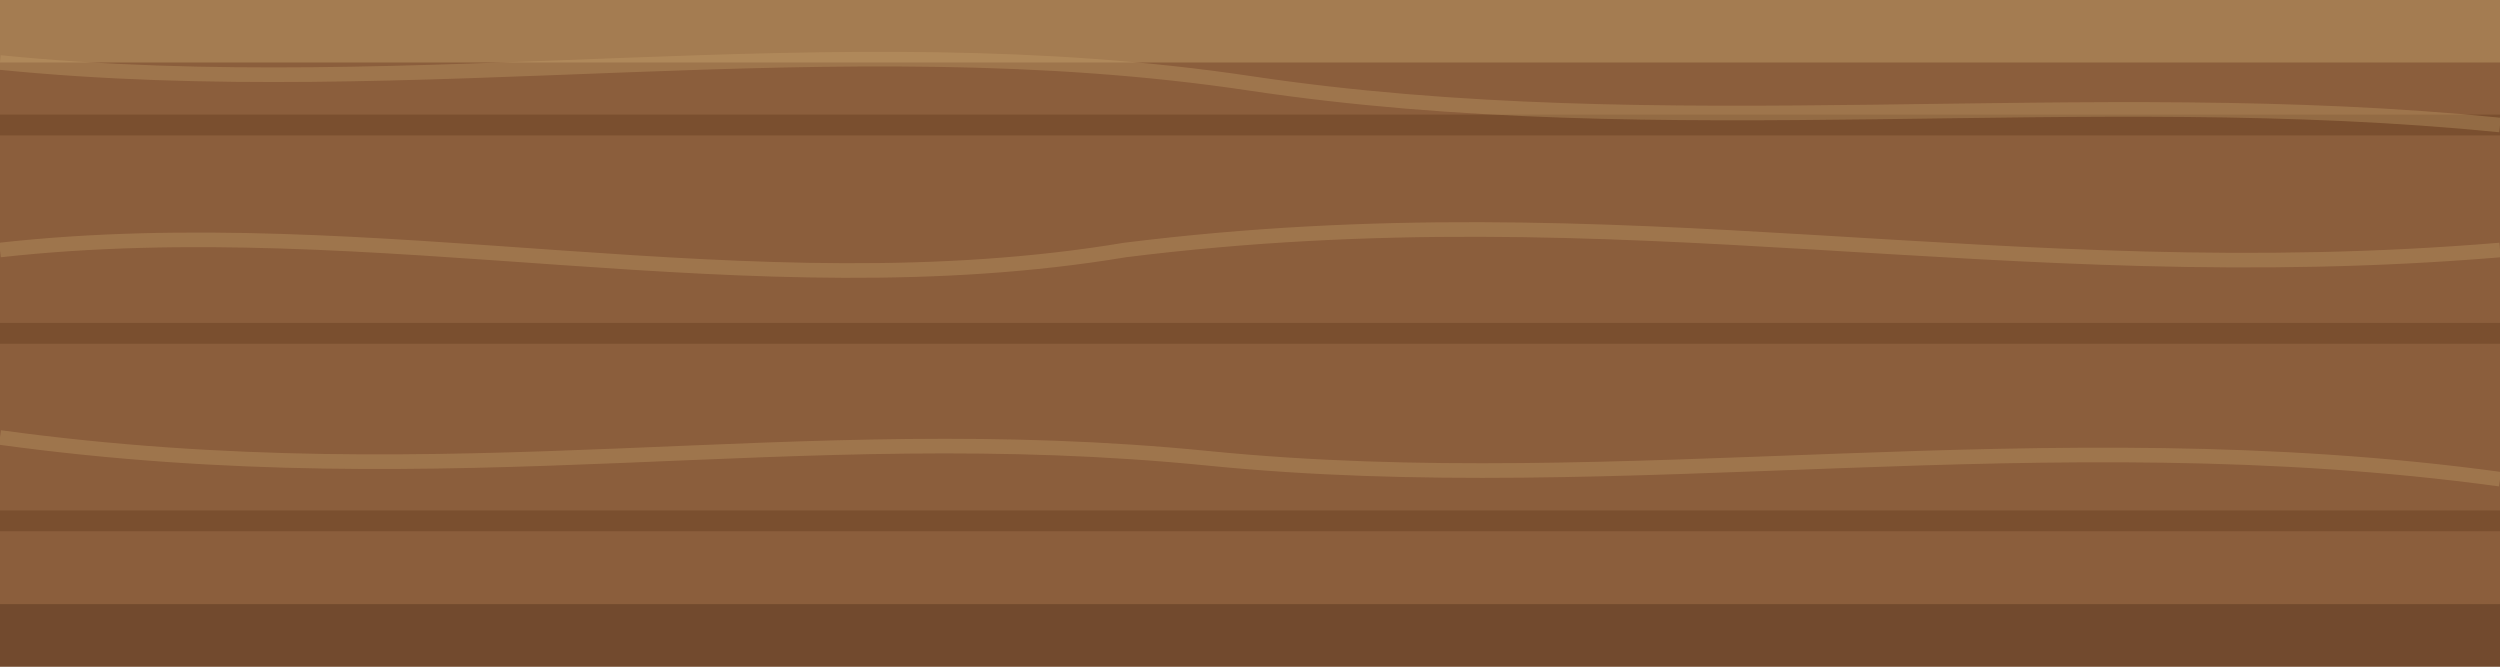
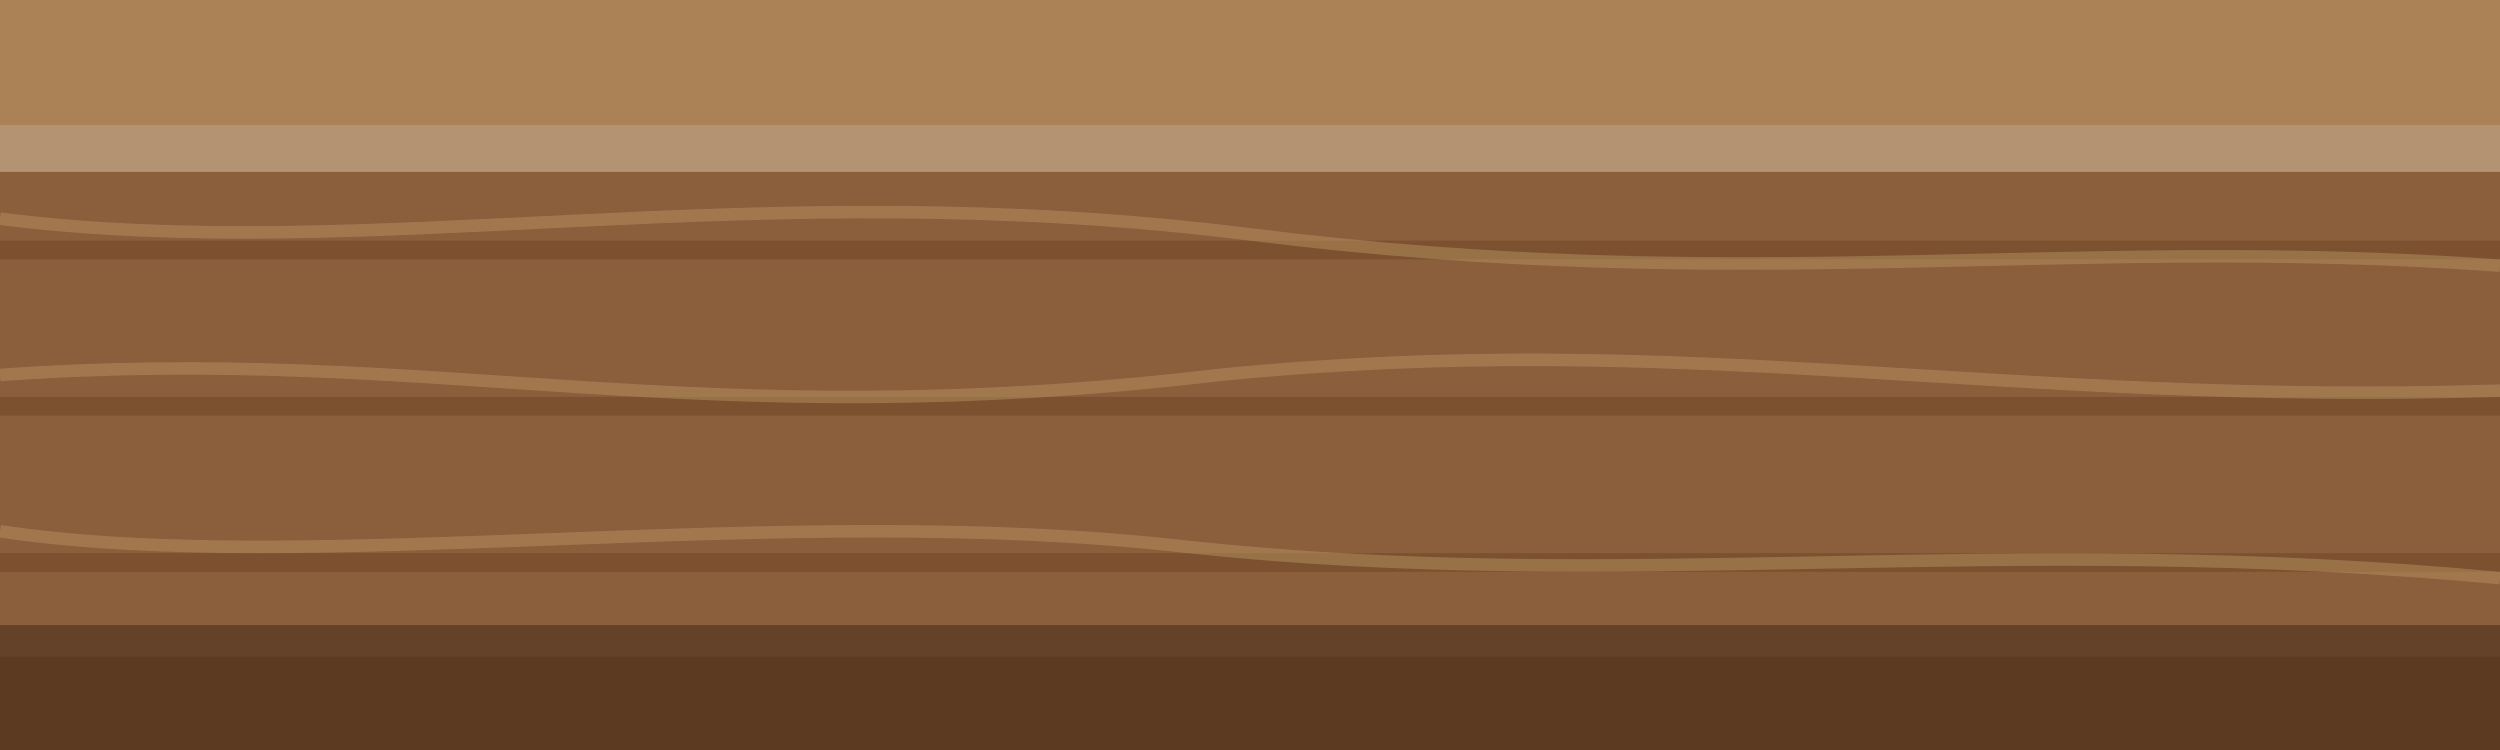
- <svg xmlns="http://www.w3.org/2000/svg" viewBox="0 0 120 32" width="120" height="32">
-   <rect width="120" height="32" fill="#8B5E3C" />
-   <g fill="none" stroke="#6B4424" stroke-width="1" opacity=".55">
-     <path d="M0 6h120" />
-     <path d="M0 16h120" />
-     <path d="M0 25h120" />
+ <svg xmlns="http://www.w3.org/2000/svg" viewBox="0 0 160 48" width="160" height="48">
+   <rect width="160" height="48" fill="#8B5E3C" />
+   <rect width="160" height="8" fill="#C4A06A" opacity=".55" />
+   <rect y="8" width="160" height="3" fill="#E6D3B4" opacity=".45" />
+   <g fill="none" stroke="#6B4424" stroke-width="1.2" opacity=".5">
+     <path d="M0 16h160" />
+     <path d="M0 26h160" />
+     <path d="M0 36h160" />
  </g>
-   <g fill="none" stroke="#C4A06A" stroke-width=".7" opacity=".35">
-     <path d="M0 3c20 2 40-2 60 1 20 3 40 0 60 2" />
-     <path d="M0 12c18-2 36 3 54 0 24-3 42 2 66 0" />
-     <path d="M0 21c22 3 38-1 58 1s40-2 62 1" />
+   <g fill="none" stroke="#C4A06A" stroke-width=".8" opacity=".4">
+     <path d="M0 14c24 3 48-3 80 1 32 4 52 0 80 2" />
+     <path d="M0 24c28-2 44 4 78 0 30-3 50 2 82 1" />
+     <path d="M0 34c20 3 50-2 76 1 28 3 52-1 84 2" />
  </g>
-   <rect y="0" width="120" height="3" fill="#C4A06A" opacity=".45" />
-   <rect y="29" width="120" height="3" fill="#5C3A22" opacity=".55" />
+   <rect y="42" width="160" height="6" fill="#5C3A22" />
+   <rect y="40" width="160" height="2" fill="#3E2416" opacity=".5" />
</svg>
